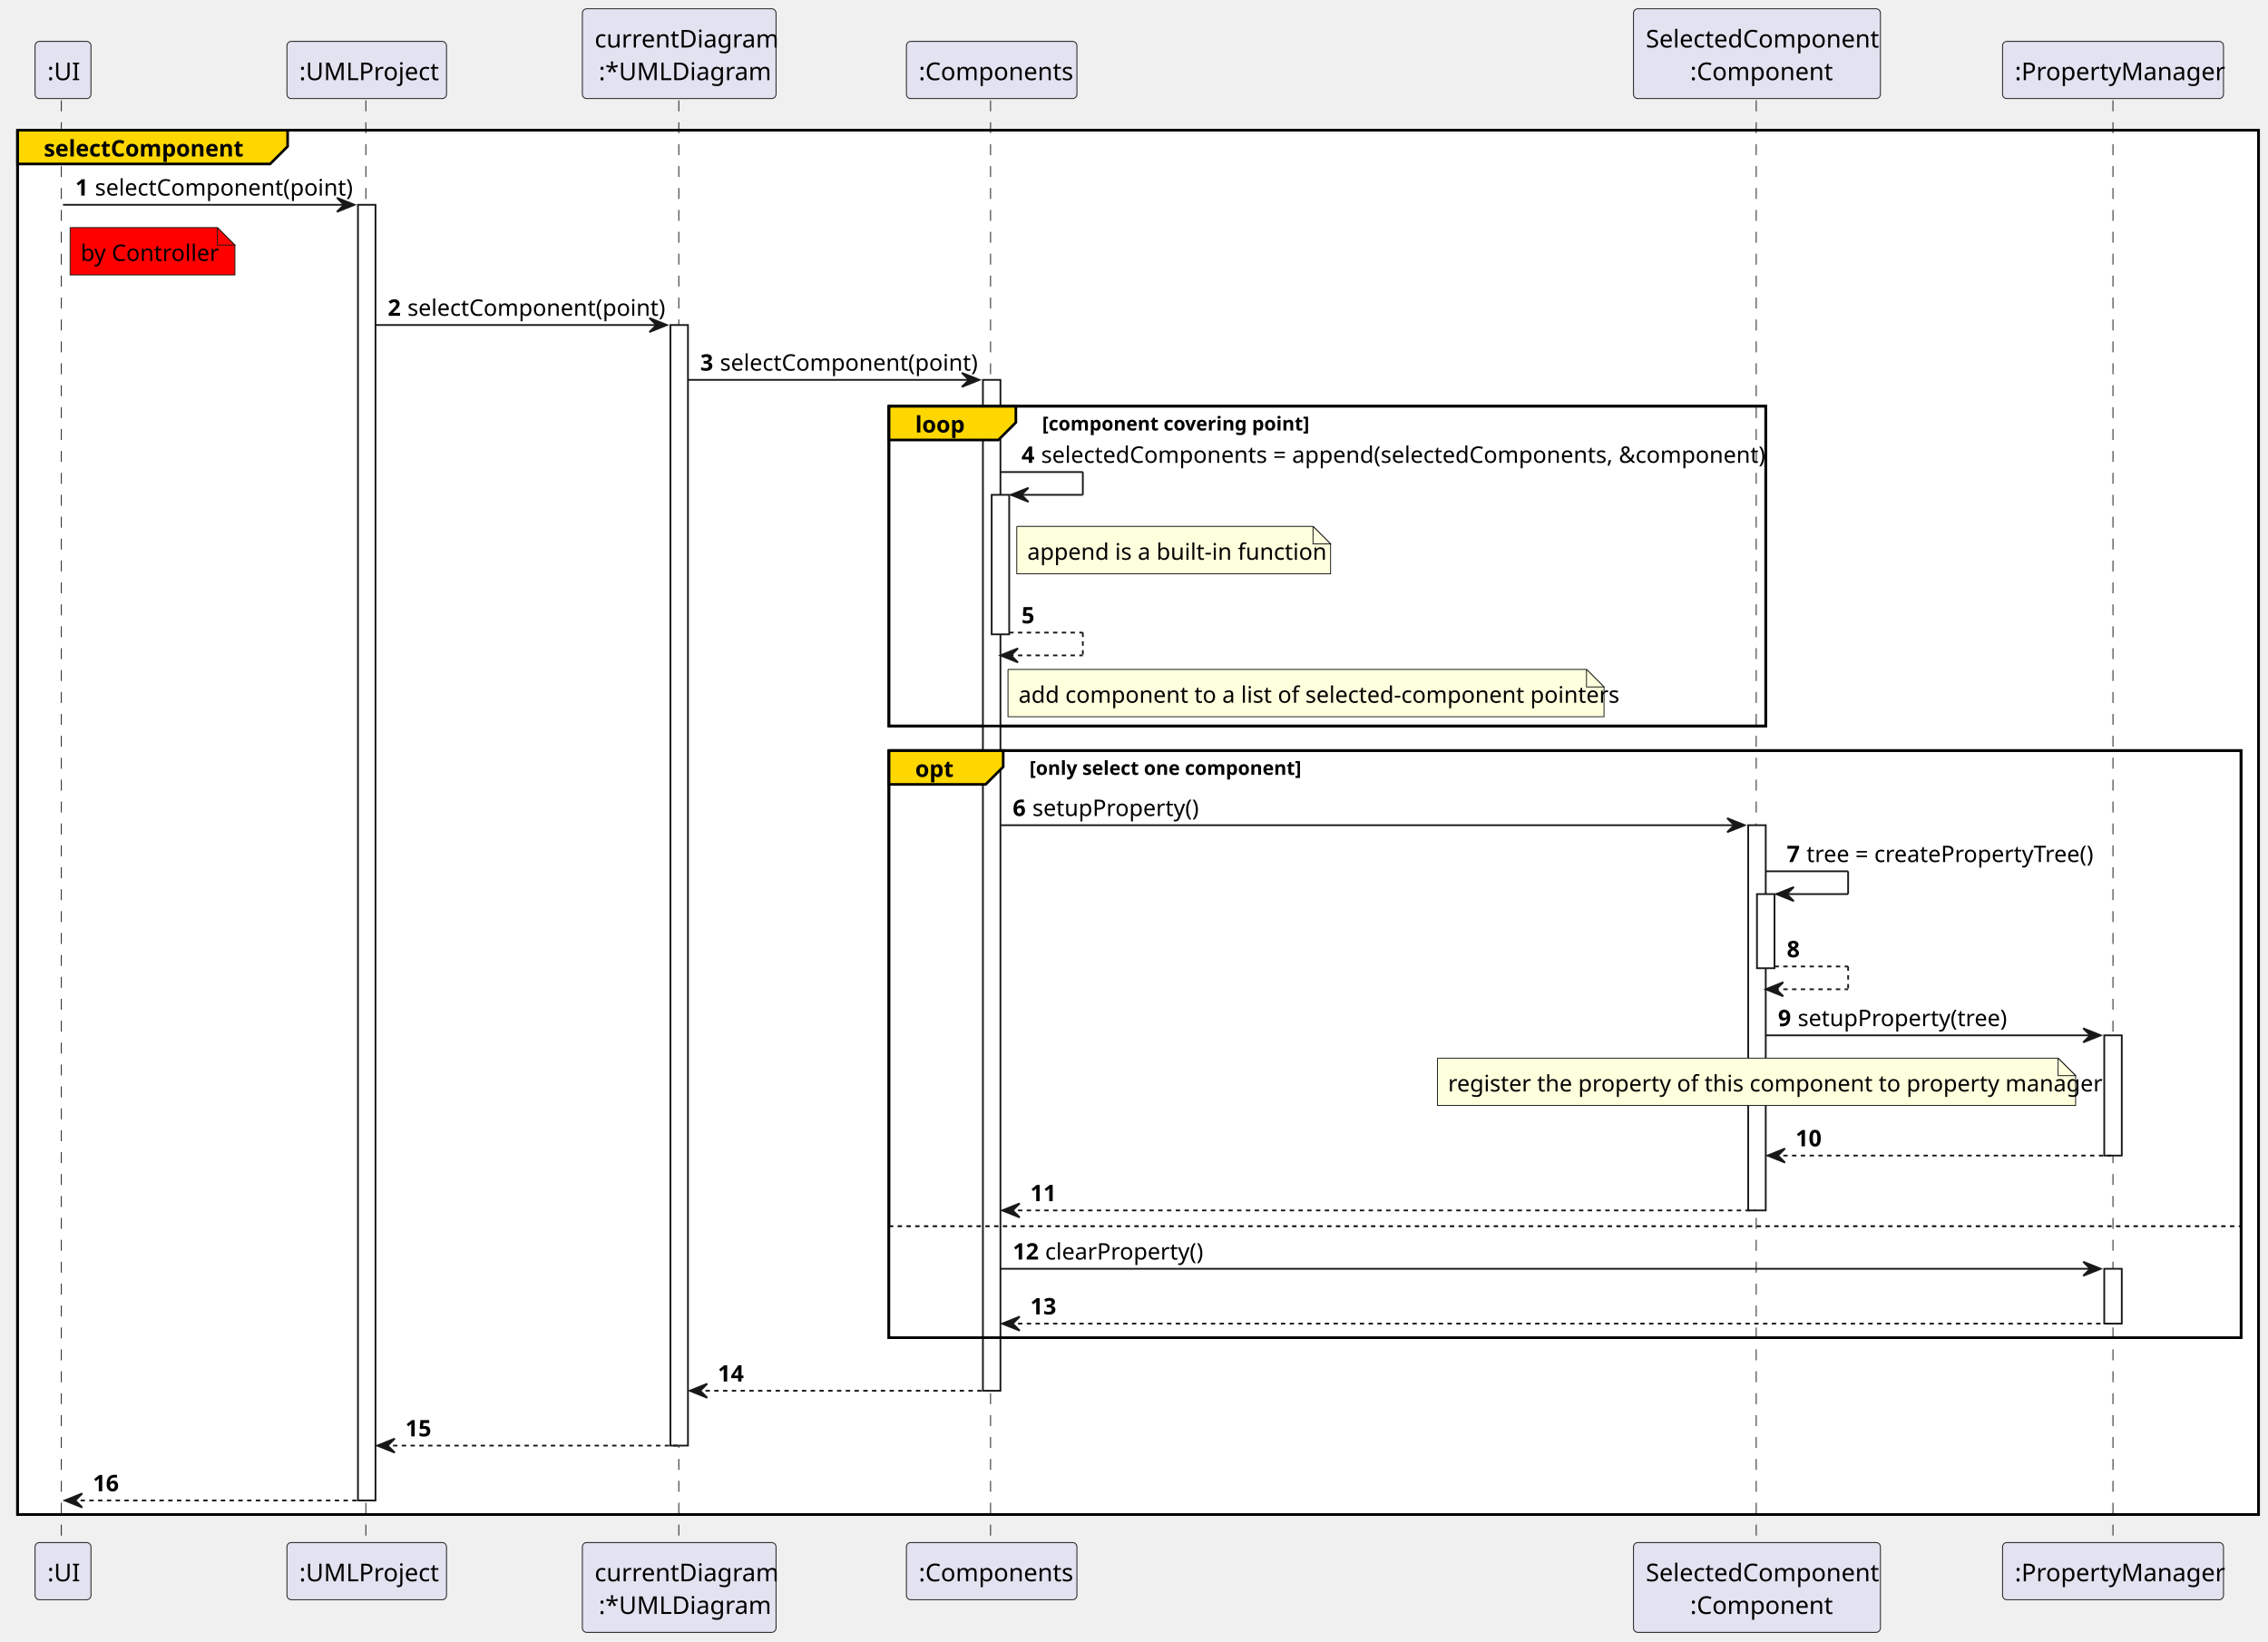
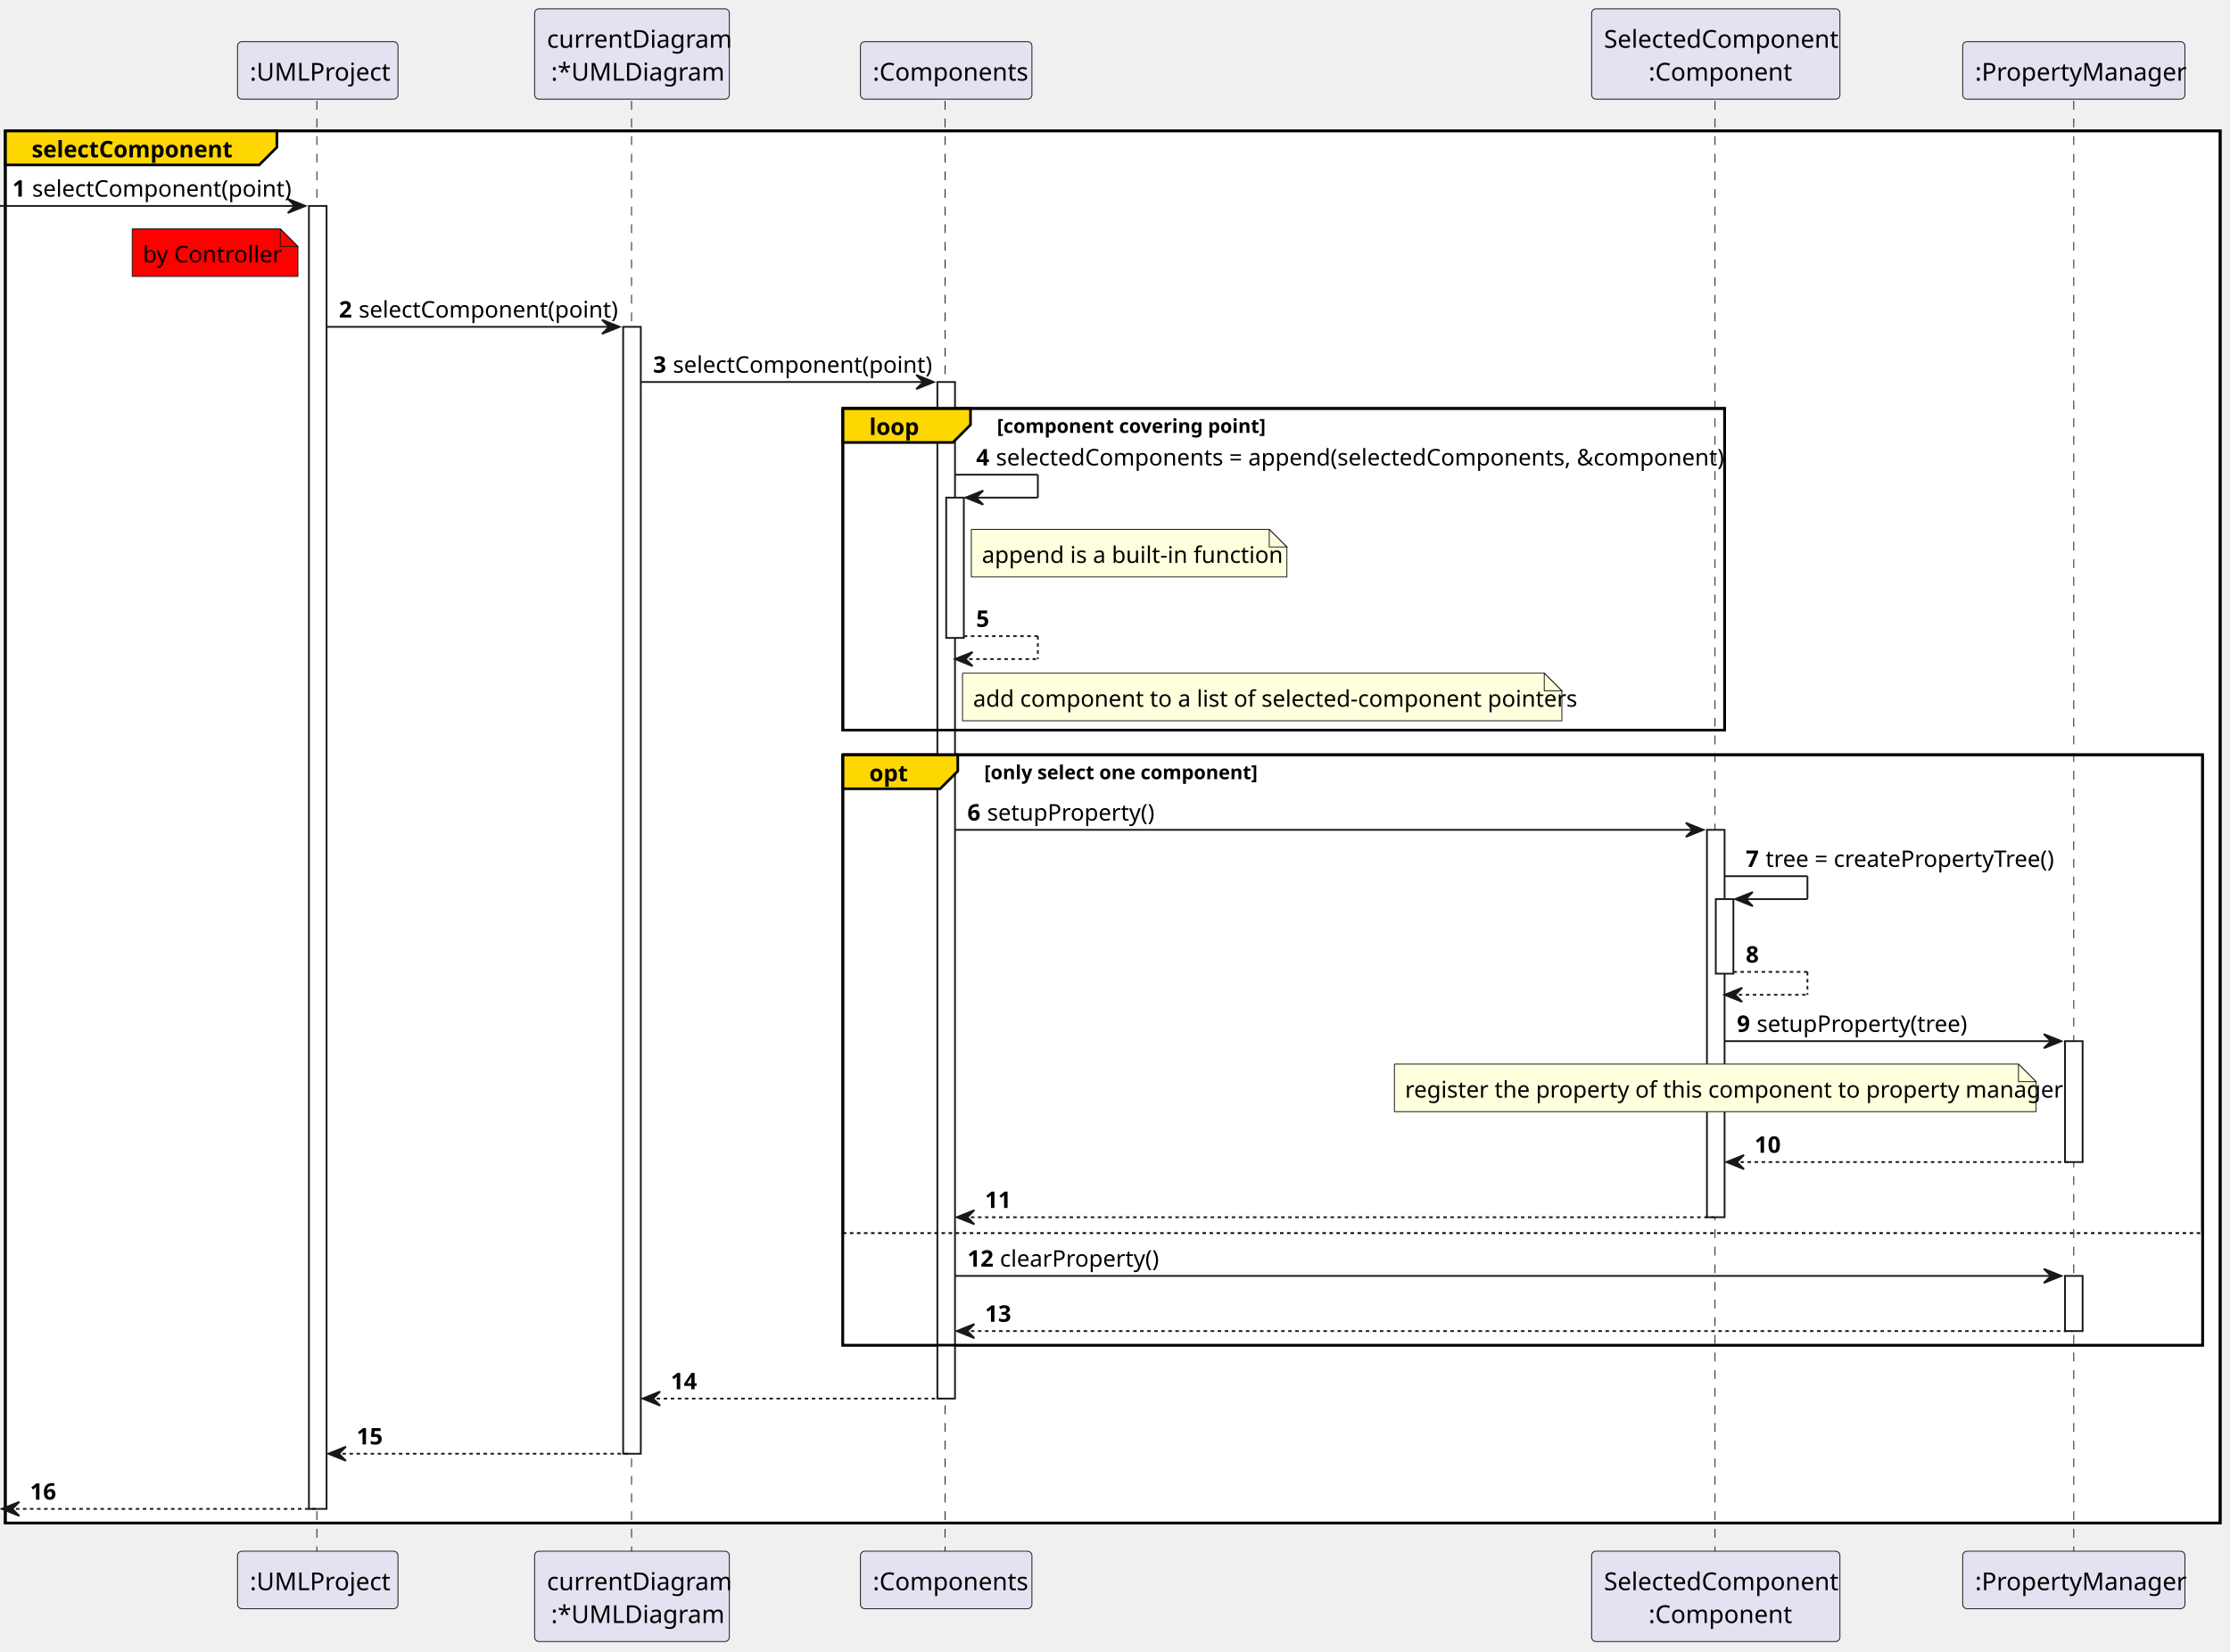
- <svg xmlns="http://www.w3.org/2000/svg" contentStyleType="text/css" height="749.6px" preserveAspectRatio="none" style="width:1035px;height:749px;background:#FFFFFF;" version="1.1" viewBox="0 0 1035 749" width="1035.2px" zoomAndPan="magnify">
+ <svg xmlns="http://www.w3.org/2000/svg" contentStyleType="text/css" height="937px" preserveAspectRatio="none" style="width:1265px;height:937px;background:#FFFFFF;" version="1.1" viewBox="0 0 1265 937" width="1265px" zoomAndPan="magnify">
  <defs />
  <g>
-     <rect fill="#FFFFFF" height="591.289" style="stroke:#181818;stroke-width:0.8;" width="8" x="163.353" y="93.459" />
-     <rect fill="#FFFFFF" height="511.391" style="stroke:#181818;stroke-width:0.8;" width="8" x="305.951" y="148.325" />
-     <rect fill="#FFFFFF" height="461.325" style="stroke:#181818;stroke-width:0.8;" width="8" x="448.549" y="173.358" />
-     <rect fill="#FFFFFF" height="63.666" style="stroke:#181818;stroke-width:0.8;" width="8" x="452.549" y="225.823" />
-     <rect fill="#FFFFFF" height="175.797" style="stroke:#181818;stroke-width:0.8;" width="8" x="797.794" y="376.587" />
-     <rect fill="#FFFFFF" height="33.833" style="stroke:#181818;stroke-width:0.8;" width="8" x="801.794" y="408.02" />
-     <rect fill="#FFFFFF" height="54.866" style="stroke:#181818;stroke-width:0.8;" width="8" x="960.271" y="472.486" />
-     <rect fill="#FFFFFF" height="25.033" style="stroke:#181818;stroke-width:0.8;" width="8" x="960.271" y="579.017" />
-     <rect fill="#FFFFFF" height="631.755" style="stroke:#000000;stroke-width:1.2;" width="1022.693" x="8" y="59.394" />
-     <rect fill="#FFFFFF" height="145.964" style="stroke:#000000;stroke-width:1.2;" width="400.153" x="405.641" y="185.358" />
-     <rect fill="#FFFFFF" height="267.928" style="stroke:#000000;stroke-width:1.2;" width="617.052" x="405.641" y="342.522" />
-     <rect fill="#FFFFFF" height="51.666" style="stroke:none;stroke-width:0.8;" width="617.052" x="405.641" y="558.784" />
-     <line style="stroke:#181818;stroke-width:0.4;stroke-dasharray:5.0,5.0;" x1="28" x2="28" y1="45.794" y2="704.748" />
-     <line style="stroke:#181818;stroke-width:0.4;stroke-dasharray:5.0,5.0;" x1="166.945" x2="166.945" y1="45.794" y2="704.748" />
-     <line style="stroke:#181818;stroke-width:0.4;stroke-dasharray:5.0,5.0;" x1="309.761" x2="309.761" y1="45.794" y2="704.748" />
-     <line style="stroke:#181818;stroke-width:0.4;stroke-dasharray:5.0,5.0;" x1="452.041" x2="452.041" y1="45.794" y2="704.748" />
-     <line style="stroke:#181818;stroke-width:0.4;stroke-dasharray:5.0,5.0;" x1="801.45" x2="801.45" y1="45.794" y2="704.748" />
-     <line style="stroke:#181818;stroke-width:0.4;stroke-dasharray:5.0,5.0;" x1="964.249" x2="964.249" y1="45.794" y2="704.748" />
-     <rect fill="#E2E2F0" height="26.097" rx="2" ry="2" style="stroke:#181818;stroke-width:0.4;" width="25.512" x="16" y="18.897" />
-     <text fill="#000000" font-family="sans-serif" font-size="11.2" lengthAdjust="spacing" textLength="14.312" x="21.6" y="36.583">:UI</text>
-     <rect fill="#E2E2F0" height="26.097" rx="2" ry="2" style="stroke:#181818;stroke-width:0.4;" width="25.512" x="16" y="703.948" />
-     <text fill="#000000" font-family="sans-serif" font-size="11.2" lengthAdjust="spacing" textLength="14.312" x="21.6" y="721.634">:UI</text>
-     <rect fill="#E2E2F0" height="26.097" rx="2" ry="2" style="stroke:#181818;stroke-width:0.4;" width="72.816" x="130.945" y="18.897" />
-     <text fill="#000000" font-family="sans-serif" font-size="11.2" lengthAdjust="spacing" textLength="61.616" x="136.545" y="36.583">:UMLProject</text>
-     <rect fill="#E2E2F0" height="26.097" rx="2" ry="2" style="stroke:#181818;stroke-width:0.4;" width="72.816" x="130.945" y="703.948" />
-     <text fill="#000000" font-family="sans-serif" font-size="11.2" lengthAdjust="spacing" textLength="61.616" x="136.545" y="721.634">:UMLProject</text>
-     <rect fill="#E2E2F0" height="40.994" rx="2" ry="2" style="stroke:#181818;stroke-width:0.4;" width="88.38" x="265.761" y="4" />
-     <text fill="#000000" font-family="sans-serif" font-size="11.2" lengthAdjust="spacing" textLength="77.18" x="271.361" y="21.686">currentDiagram</text>
-     <text fill="#000000" font-family="sans-serif" font-size="11.2" lengthAdjust="spacing" textLength="73.44" x="273.231" y="36.583">:*UMLDiagram</text>
-     <rect fill="#E2E2F0" height="40.994" rx="2" ry="2" style="stroke:#181818;stroke-width:0.4;" width="88.38" x="265.761" y="703.948" />
-     <text fill="#000000" font-family="sans-serif" font-size="11.2" lengthAdjust="spacing" textLength="77.18" x="271.361" y="721.634">currentDiagram</text>
-     <text fill="#000000" font-family="sans-serif" font-size="11.2" lengthAdjust="spacing" textLength="73.44" x="273.231" y="736.531">:*UMLDiagram</text>
-     <rect fill="#E2E2F0" height="26.097" rx="2" ry="2" style="stroke:#181818;stroke-width:0.4;" width="77.815" x="413.641" y="18.897" />
-     <text fill="#000000" font-family="sans-serif" font-size="11.2" lengthAdjust="spacing" textLength="66.615" x="419.241" y="36.583">:Components</text>
-     <rect fill="#E2E2F0" height="26.097" rx="2" ry="2" style="stroke:#181818;stroke-width:0.4;" width="77.815" x="413.641" y="703.948" />
-     <text fill="#000000" font-family="sans-serif" font-size="11.2" lengthAdjust="spacing" textLength="66.615" x="419.241" y="721.634">:Components</text>
-     <rect fill="#E2E2F0" height="40.994" rx="2" ry="2" style="stroke:#181818;stroke-width:0.4;" width="112.689" x="745.45" y="4" />
-     <text fill="#000000" font-family="sans-serif" font-size="11.2" lengthAdjust="spacing" textLength="101.489" x="751.05" y="21.686">SelectedComponent</text>
-     <text fill="#000000" font-family="sans-serif" font-size="11.2" lengthAdjust="spacing" textLength="61.015" x="771.287" y="36.583">:Component</text>
-     <rect fill="#E2E2F0" height="40.994" rx="2" ry="2" style="stroke:#181818;stroke-width:0.4;" width="112.689" x="745.45" y="703.948" />
-     <text fill="#000000" font-family="sans-serif" font-size="11.2" lengthAdjust="spacing" textLength="101.489" x="751.05" y="721.634">SelectedComponent</text>
-     <text fill="#000000" font-family="sans-serif" font-size="11.2" lengthAdjust="spacing" textLength="61.015" x="771.287" y="736.531">:Component</text>
-     <rect fill="#E2E2F0" height="26.097" rx="2" ry="2" style="stroke:#181818;stroke-width:0.4;" width="100.844" x="913.849" y="18.897" />
-     <text fill="#000000" font-family="sans-serif" font-size="11.2" lengthAdjust="spacing" textLength="89.644" x="919.449" y="36.583">:PropertyManager</text>
-     <rect fill="#E2E2F0" height="26.097" rx="2" ry="2" style="stroke:#181818;stroke-width:0.4;" width="100.844" x="913.849" y="703.948" />
-     <text fill="#000000" font-family="sans-serif" font-size="11.2" lengthAdjust="spacing" textLength="89.644" x="919.449" y="721.634">:PropertyManager</text>
-     <rect fill="#FFFFFF" height="591.289" style="stroke:#181818;stroke-width:0.8;" width="8" x="163.353" y="93.459" />
-     <rect fill="#FFFFFF" height="511.391" style="stroke:#181818;stroke-width:0.8;" width="8" x="305.951" y="148.325" />
-     <rect fill="#FFFFFF" height="461.325" style="stroke:#181818;stroke-width:0.8;" width="8" x="448.549" y="173.358" />
-     <rect fill="#FFFFFF" height="63.666" style="stroke:#181818;stroke-width:0.8;" width="8" x="452.549" y="225.823" />
-     <rect fill="#FFFFFF" height="175.797" style="stroke:#181818;stroke-width:0.8;" width="8" x="797.794" y="376.587" />
-     <rect fill="#FFFFFF" height="33.833" style="stroke:#181818;stroke-width:0.8;" width="8" x="801.794" y="408.02" />
-     <rect fill="#FFFFFF" height="54.866" style="stroke:#181818;stroke-width:0.8;" width="8" x="960.271" y="472.486" />
-     <rect fill="#FFFFFF" height="25.033" style="stroke:#181818;stroke-width:0.8;" width="8" x="960.271" y="579.017" />
-     <path d="M8,59.394 L131.257,59.394 L131.257,66.827 L123.257,74.827 L8,74.827 L8,59.394 " fill="#FFD700" style="stroke:#000000;stroke-width:1.2;" />
-     <rect fill="none" height="631.755" style="stroke:#000000;stroke-width:1.2;" width="1022.693" x="8" y="59.394" />
-     <text fill="#000000" font-family="sans-serif" font-size="10.4" font-weight="bold" lengthAdjust="spacing" textLength="87.257" x="20" y="71.416">selectComponent</text>
-     <polygon fill="#181818" points="153.754,90.259,161.754,93.459,153.754,96.659,156.953,93.459" style="stroke:#181818;stroke-width:0.8;" />
-     <line style="stroke:#181818;stroke-width:0.8;" x1="28.756" x2="158.554" y1="93.459" y2="93.459" />
-     <text fill="#000000" font-family="sans-serif" font-size="10.4" font-weight="bold" lengthAdjust="spacing" textLength="5.784" x="34.356" y="89.249">1</text>
-     <text fill="#000000" font-family="sans-serif" font-size="10.4" lengthAdjust="spacing" textLength="110.414" x="43.34" y="89.249">selectComponent(point)</text>
-     <path d="M32,103.859 L32,125.459 L107.2,125.459 L107.2,111.859 L99.2,103.859 L32,103.859 " fill="#FF0000" style="stroke:#181818;stroke-width:0.4;" />
-     <path d="M99.2,103.859 L99.2,111.859 L107.2,111.859 L99.2,103.859 " fill="#FF0000" style="stroke:#181818;stroke-width:0.4;" />
-     <text fill="#000000" font-family="sans-serif" font-size="10.4" lengthAdjust="spacing" textLength="58.957" x="36.8" y="119.082">by Controller</text>
-     <polygon fill="#181818" points="296.351,145.125,304.351,148.325,296.351,151.525,299.551,148.325" style="stroke:#181818;stroke-width:0.8;" />
-     <line style="stroke:#181818;stroke-width:0.8;" x1="171.353" x2="301.151" y1="148.325" y2="148.325" />
-     <text fill="#000000" font-family="sans-serif" font-size="10.4" font-weight="bold" lengthAdjust="spacing" textLength="5.784" x="176.953" y="144.115">2</text>
-     <text fill="#000000" font-family="sans-serif" font-size="10.4" lengthAdjust="spacing" textLength="110.414" x="185.938" y="144.115">selectComponent(point)</text>
-     <polygon fill="#181818" points="438.949,170.158,446.949,173.358,438.949,176.558,442.149,173.358" style="stroke:#181818;stroke-width:0.8;" />
-     <line style="stroke:#181818;stroke-width:0.8;" x1="313.951" x2="443.749" y1="173.358" y2="173.358" />
-     <text fill="#000000" font-family="sans-serif" font-size="10.4" font-weight="bold" lengthAdjust="spacing" textLength="5.784" x="319.551" y="169.148">3</text>
-     <text fill="#000000" font-family="sans-serif" font-size="10.4" lengthAdjust="spacing" textLength="110.414" x="328.535" y="169.148">selectComponent(point)</text>
-     <path d="M405.641,185.358 L463.589,185.358 L463.589,192.791 L455.589,200.791 L405.641,200.791 L405.641,185.358 " fill="#FFD700" style="stroke:#000000;stroke-width:1.2;" />
-     <rect fill="none" height="145.964" style="stroke:#000000;stroke-width:1.2;" width="400.153" x="405.641" y="185.358" />
-     <text fill="#000000" font-family="sans-serif" font-size="10.4" font-weight="bold" lengthAdjust="spacing" textLength="21.948" x="417.641" y="197.381">loop</text>
-     <text fill="#000000" font-family="sans-serif" font-size="8.8" font-weight="bold" lengthAdjust="spacing" textLength="116.351" x="475.589" y="196.454">[component covering point]</text>
-     <line style="stroke:#181818;stroke-width:0.8;" x1="456.549" x2="494.149" y1="215.423" y2="215.423" />
-     <line style="stroke:#181818;stroke-width:0.8;" x1="494.149" x2="494.149" y1="215.423" y2="225.823" />
-     <line style="stroke:#181818;stroke-width:0.8;" x1="461.349" x2="494.149" y1="225.823" y2="225.823" />
-     <polygon fill="#181818" points="469.349,222.623,461.349,225.823,469.349,229.023,466.149,225.823" style="stroke:#181818;stroke-width:0.8;" />
-     <text fill="#000000" font-family="sans-serif" font-size="10.4" font-weight="bold" lengthAdjust="spacing" textLength="5.784" x="466.149" y="211.213">4</text>
-     <text fill="#000000" font-family="sans-serif" font-size="10.4" lengthAdjust="spacing" textLength="313.061" x="475.133" y="211.213">selectedComponents = append(selectedComponents, &amp;component)</text>
-     <path d="M464,240.223 L464,261.823 L607.2,261.823 L607.2,248.223 L599.2,240.223 L464,240.223 " fill="#FEFFDD" style="stroke:#181818;stroke-width:0.4;" />
-     <path d="M599.2,240.223 L599.2,248.223 L607.2,248.223 L599.2,240.223 " fill="#FEFFDD" style="stroke:#181818;stroke-width:0.4;" />
-     <text fill="#000000" font-family="sans-serif" font-size="10.4" lengthAdjust="spacing" textLength="126.618" x="468.8" y="255.446">append is a built-in function</text>
-     <line style="stroke:#181818;stroke-width:0.8;stroke-dasharray:2.0,2.0;" x1="460.549" x2="494.149" y1="288.689" y2="288.689" />
-     <line style="stroke:#181818;stroke-width:0.8;stroke-dasharray:2.0,2.0;" x1="494.149" x2="494.149" y1="288.689" y2="299.089" />
-     <line style="stroke:#181818;stroke-width:0.8;stroke-dasharray:2.0,2.0;" x1="456.549" x2="494.149" y1="299.089" y2="299.089" />
-     <polygon fill="#181818" points="464.549,295.889,456.549,299.089,464.549,302.289,461.349,299.089" style="stroke:#181818;stroke-width:0.8;" />
-     <text fill="#000000" font-family="sans-serif" font-size="10.4" font-weight="bold" lengthAdjust="spacing" textLength="5.784" x="466.149" y="284.479">5</text>
-     <text fill="#000000" font-family="sans-serif" font-size="10.4" lengthAdjust="spacing" textLength="2.889" x="475.133" y="284.479"> </text>
-     <path d="M460,305.489 L460,327.089 L732,327.089 L732,313.489 L724,305.489 L460,305.489 " fill="#FEFFDD" style="stroke:#181818;stroke-width:0.4;" />
-     <path d="M724,305.489 L724,313.489 L732,313.489 L724,305.489 " fill="#FEFFDD" style="stroke:#181818;stroke-width:0.4;" />
-     <text fill="#000000" font-family="sans-serif" font-size="10.4" lengthAdjust="spacing" textLength="255.531" x="464.8" y="320.712">add component to a list of selected-component pointers</text>
-     <path d="M405.641,342.522 L457.81,342.522 L457.81,349.955 L449.81,357.955 L405.641,357.955 L405.641,342.522 " fill="#FFD700" style="stroke:#000000;stroke-width:1.2;" />
-     <rect fill="none" height="267.928" style="stroke:#000000;stroke-width:1.2;" width="617.052" x="405.641" y="342.522" />
-     <text fill="#000000" font-family="sans-serif" font-size="10.4" font-weight="bold" lengthAdjust="spacing" textLength="16.169" x="417.641" y="354.545">opt</text>
-     <text fill="#000000" font-family="sans-serif" font-size="8.8" font-weight="bold" lengthAdjust="spacing" textLength="119.303" x="469.81" y="353.618">[only select one component]</text>
-     <polygon fill="#181818" points="788.194,373.387,796.194,376.587,788.194,379.788,791.394,376.587" style="stroke:#181818;stroke-width:0.8;" />
-     <line style="stroke:#181818;stroke-width:0.8;" x1="456.549" x2="792.994" y1="376.587" y2="376.587" />
-     <text fill="#000000" font-family="sans-serif" font-size="10.4" font-weight="bold" lengthAdjust="spacing" textLength="5.784" x="462.149" y="372.377">6</text>
-     <text fill="#000000" font-family="sans-serif" font-size="10.4" lengthAdjust="spacing" textLength="71.673" x="471.133" y="372.377">setupProperty()</text>
-     <line style="stroke:#181818;stroke-width:0.8;" x1="805.794" x2="843.394" y1="397.62" y2="397.62" />
-     <line style="stroke:#181818;stroke-width:0.8;" x1="843.394" x2="843.394" y1="397.62" y2="408.02" />
-     <line style="stroke:#181818;stroke-width:0.8;" x1="810.594" x2="843.394" y1="408.02" y2="408.02" />
-     <polygon fill="#181818" points="818.594,404.82,810.594,408.02,818.594,411.22,815.394,408.02" style="stroke:#181818;stroke-width:0.8;" />
-     <text fill="#000000" font-family="sans-serif" font-size="10.4" font-weight="bold" lengthAdjust="spacing" textLength="5.784" x="815.394" y="393.41">7</text>
-     <text fill="#000000" font-family="sans-serif" font-size="10.4" lengthAdjust="spacing" textLength="126.293" x="824.378" y="393.41">tree = createPropertyTree()</text>
-     <line style="stroke:#181818;stroke-width:0.8;stroke-dasharray:2.0,2.0;" x1="809.794" x2="843.394" y1="441.053" y2="441.053" />
-     <line style="stroke:#181818;stroke-width:0.8;stroke-dasharray:2.0,2.0;" x1="843.394" x2="843.394" y1="441.053" y2="451.453" />
-     <line style="stroke:#181818;stroke-width:0.8;stroke-dasharray:2.0,2.0;" x1="805.794" x2="843.394" y1="451.453" y2="451.453" />
-     <polygon fill="#181818" points="813.794,448.253,805.794,451.453,813.794,454.653,810.594,451.453" style="stroke:#181818;stroke-width:0.8;" />
-     <text fill="#000000" font-family="sans-serif" font-size="10.4" font-weight="bold" lengthAdjust="spacing" textLength="5.784" x="815.394" y="436.843">8</text>
-     <text fill="#000000" font-family="sans-serif" font-size="10.4" lengthAdjust="spacing" textLength="2.889" x="824.378" y="436.843"> </text>
-     <polygon fill="#181818" points="950.671,469.286,958.671,472.486,950.671,475.686,953.871,472.486" style="stroke:#181818;stroke-width:0.8;" />
-     <line style="stroke:#181818;stroke-width:0.8;" x1="805.794" x2="955.471" y1="472.486" y2="472.486" />
-     <text fill="#000000" font-family="sans-serif" font-size="10.4" font-weight="bold" lengthAdjust="spacing" textLength="5.784" x="811.394" y="468.276">9</text>
-     <text fill="#000000" font-family="sans-serif" font-size="10.4" lengthAdjust="spacing" textLength="89.593" x="820.378" y="468.276">setupProperty(tree)</text>
-     <path d="M656,482.886 L656,504.486 L947.2,504.486 L947.2,490.886 L939.2,482.886 L656,482.886 " fill="#FEFFDD" style="stroke:#181818;stroke-width:0.4;" />
-     <path d="M939.2,482.886 L939.2,490.886 L947.2,490.886 L939.2,482.886 " fill="#FEFFDD" style="stroke:#181818;stroke-width:0.4;" />
-     <text fill="#000000" font-family="sans-serif" font-size="10.4" lengthAdjust="spacing" textLength="274.589" x="660.8" y="498.109">register the property of this component to property manager</text>
-     <polygon fill="#181818" points="814.594,524.152,806.594,527.352,814.594,530.552,811.394,527.352" style="stroke:#181818;stroke-width:0.8;" />
-     <line style="stroke:#181818;stroke-width:0.8;stroke-dasharray:2.0,2.0;" x1="809.794" x2="963.471" y1="527.352" y2="527.352" />
-     <text fill="#000000" font-family="sans-serif" font-size="10.4" font-weight="bold" lengthAdjust="spacing" textLength="11.568" x="819.394" y="523.141">10</text>
-     <text fill="#000000" font-family="sans-serif" font-size="10.4" lengthAdjust="spacing" textLength="2.889" x="834.162" y="523.141"> </text>
-     <polygon fill="#181818" points="465.349,549.184,457.349,552.384,465.349,555.584,462.149,552.384" style="stroke:#181818;stroke-width:0.8;" />
-     <line style="stroke:#181818;stroke-width:0.8;stroke-dasharray:2.0,2.0;" x1="460.549" x2="800.994" y1="552.384" y2="552.384" />
-     <text fill="#000000" font-family="sans-serif" font-size="10.4" font-weight="bold" lengthAdjust="spacing" textLength="11.568" x="470.149" y="548.174">11</text>
-     <text fill="#000000" font-family="sans-serif" font-size="10.4" lengthAdjust="spacing" textLength="2.889" x="484.917" y="548.174"> </text>
-     <line style="stroke:#000000;stroke-width:0.8;stroke-dasharray:2.0,2.0;" x1="405.641" x2="1022.693" y1="559.584" y2="559.584" />
-     <polygon fill="#181818" points="950.671,575.817,958.671,579.017,950.671,582.217,953.871,579.017" style="stroke:#181818;stroke-width:0.8;" />
-     <line style="stroke:#181818;stroke-width:0.8;" x1="456.549" x2="955.471" y1="579.017" y2="579.017" />
-     <text fill="#000000" font-family="sans-serif" font-size="10.4" font-weight="bold" lengthAdjust="spacing" textLength="11.568" x="462.149" y="574.807">12</text>
-     <text fill="#000000" font-family="sans-serif" font-size="10.4" lengthAdjust="spacing" textLength="68.773" x="476.917" y="574.807">clearProperty()</text>
-     <polygon fill="#181818" points="465.349,600.85,457.349,604.05,465.349,607.25,462.149,604.05" style="stroke:#181818;stroke-width:0.8;" />
-     <line style="stroke:#181818;stroke-width:0.8;stroke-dasharray:2.0,2.0;" x1="460.549" x2="963.471" y1="604.05" y2="604.05" />
-     <text fill="#000000" font-family="sans-serif" font-size="10.4" font-weight="bold" lengthAdjust="spacing" textLength="11.568" x="470.149" y="599.84">13</text>
-     <text fill="#000000" font-family="sans-serif" font-size="10.4" lengthAdjust="spacing" textLength="2.889" x="484.917" y="599.84"> </text>
-     <polygon fill="#181818" points="322.751,631.483,314.751,634.683,322.751,637.883,319.551,634.683" style="stroke:#181818;stroke-width:0.8;" />
-     <line style="stroke:#181818;stroke-width:0.8;stroke-dasharray:2.0,2.0;" x1="317.951" x2="451.749" y1="634.683" y2="634.683" />
-     <text fill="#000000" font-family="sans-serif" font-size="10.4" font-weight="bold" lengthAdjust="spacing" textLength="11.568" x="327.551" y="630.473">14</text>
-     <text fill="#000000" font-family="sans-serif" font-size="10.4" lengthAdjust="spacing" textLength="2.889" x="342.319" y="630.473"> </text>
-     <polygon fill="#181818" points="180.154,656.516,172.154,659.716,180.154,662.916,176.953,659.716" style="stroke:#181818;stroke-width:0.8;" />
-     <line style="stroke:#181818;stroke-width:0.8;stroke-dasharray:2.0,2.0;" x1="175.353" x2="309.151" y1="659.716" y2="659.716" />
-     <text fill="#000000" font-family="sans-serif" font-size="10.4" font-weight="bold" lengthAdjust="spacing" textLength="11.568" x="184.953" y="655.505">15</text>
-     <text fill="#000000" font-family="sans-serif" font-size="10.4" lengthAdjust="spacing" textLength="2.889" x="199.721" y="655.505"> </text>
-     <polygon fill="#181818" points="37.556,681.548,29.556,684.748,37.556,687.948,34.356,684.748" style="stroke:#181818;stroke-width:0.8;" />
-     <line style="stroke:#181818;stroke-width:0.8;stroke-dasharray:2.0,2.0;" x1="32.756" x2="166.554" y1="684.748" y2="684.748" />
-     <text fill="#000000" font-family="sans-serif" font-size="10.4" font-weight="bold" lengthAdjust="spacing" textLength="11.568" x="42.356" y="680.538">16</text>
-     <text fill="#000000" font-family="sans-serif" font-size="10.4" lengthAdjust="spacing" textLength="2.889" x="57.124" y="680.538"> </text>
+     <rect fill="#FFFFFF" height="739.111" style="stroke:#181818;stroke-width:1.0;" width="10" x="175.247" y="116.824" />
+     <rect fill="#FFFFFF" height="639.238" style="stroke:#181818;stroke-width:1.0;" width="10" x="353.494" y="185.406" />
+     <rect fill="#FFFFFF" height="576.656" style="stroke:#181818;stroke-width:1.0;" width="10" x="531.741" y="216.697" />
+     <rect fill="#FFFFFF" height="79.582" style="stroke:#181818;stroke-width:1.0;" width="10" x="536.741" y="282.279" />
+     <rect fill="#FFFFFF" height="219.746" style="stroke:#181818;stroke-width:1.0;" width="10" x="968.298" y="470.734" />
+     <rect fill="#FFFFFF" height="42.291" style="stroke:#181818;stroke-width:1.0;" width="10" x="973.298" y="510.025" />
+     <rect fill="#FFFFFF" height="68.582" style="stroke:#181818;stroke-width:1.0;" width="10" x="1171.394" y="590.607" />
+     <rect fill="#FFFFFF" height="31.291" style="stroke:#181818;stroke-width:1.0;" width="10" x="1171.394" y="723.771" />
+     <rect fill="#FFFFFF" height="789.693" style="stroke:#000000;stroke-width:1.5;" width="1256.421" x="3" y="74.242" />
+     <rect fill="#FFFFFF" height="182.455" style="stroke:#000000;stroke-width:1.5;" width="500.191" x="478.107" y="231.697" />
+     <rect fill="#FFFFFF" height="334.91" style="stroke:#000000;stroke-width:1.5;" width="771.314" x="478.107" y="428.152" />
+     <rect fill="#FFFFFF" height="64.582" style="stroke:none;stroke-width:1.0;" width="771.314" x="478.107" y="698.481" />
+     <line style="stroke:#181818;stroke-width:0.5;stroke-dasharray:5.0,5.0;" x1="179.737" x2="179.737" y1="57.242" y2="880.936" />
+     <line style="stroke:#181818;stroke-width:0.5;stroke-dasharray:5.0,5.0;" x1="358.256" x2="358.256" y1="57.242" y2="880.936" />
+     <line style="stroke:#181818;stroke-width:0.5;stroke-dasharray:5.0,5.0;" x1="536.107" x2="536.107" y1="57.242" y2="880.936" />
+     <line style="stroke:#181818;stroke-width:0.5;stroke-dasharray:5.0,5.0;" x1="972.867" x2="972.867" y1="57.242" y2="880.936" />
+     <line style="stroke:#181818;stroke-width:0.5;stroke-dasharray:5.0,5.0;" x1="1176.367" x2="1176.367" y1="57.242" y2="880.936" />
+     <rect fill="#E2E2F0" height="32.621" rx="2.5" ry="2.5" style="stroke:#181818;stroke-width:0.5;" width="91.02" x="134.737" y="23.621" />
+     <text fill="#000000" font-family="sans-serif" font-size="14" lengthAdjust="spacing" textLength="77.02" x="141.737" y="45.728">:UMLProject</text>
+     <rect fill="#E2E2F0" height="32.621" rx="2.5" ry="2.5" style="stroke:#181818;stroke-width:0.5;" width="91.02" x="134.737" y="879.936" />
+     <text fill="#000000" font-family="sans-serif" font-size="14" lengthAdjust="spacing" textLength="77.02" x="141.737" y="902.043">:UMLProject</text>
+     <rect fill="#E2E2F0" height="51.242" rx="2.5" ry="2.5" style="stroke:#181818;stroke-width:0.5;" width="110.476" x="303.256" y="5" />
+     <text fill="#000000" font-family="sans-serif" font-size="14" lengthAdjust="spacing" textLength="96.476" x="310.256" y="27.107">currentDiagram</text>
+     <text fill="#000000" font-family="sans-serif" font-size="14" lengthAdjust="spacing" textLength="91.8" x="312.594" y="45.728">:*UMLDiagram</text>
+     <rect fill="#E2E2F0" height="51.242" rx="2.5" ry="2.5" style="stroke:#181818;stroke-width:0.5;" width="110.476" x="303.256" y="879.936" />
+     <text fill="#000000" font-family="sans-serif" font-size="14" lengthAdjust="spacing" textLength="96.476" x="310.256" y="902.043">currentDiagram</text>
+     <text fill="#000000" font-family="sans-serif" font-size="14" lengthAdjust="spacing" textLength="91.8" x="312.594" y="920.664">:*UMLDiagram</text>
+     <rect fill="#E2E2F0" height="32.621" rx="2.5" ry="2.5" style="stroke:#181818;stroke-width:0.5;" width="97.269" x="488.107" y="23.621" />
+     <text fill="#000000" font-family="sans-serif" font-size="14" lengthAdjust="spacing" textLength="83.269" x="495.107" y="45.728">:Components</text>
+     <rect fill="#E2E2F0" height="32.621" rx="2.5" ry="2.5" style="stroke:#181818;stroke-width:0.5;" width="97.269" x="488.107" y="879.936" />
+     <text fill="#000000" font-family="sans-serif" font-size="14" lengthAdjust="spacing" textLength="83.269" x="495.107" y="902.043">:Components</text>
+     <rect fill="#E2E2F0" height="51.242" rx="2.5" ry="2.5" style="stroke:#181818;stroke-width:0.5;" width="140.861" x="902.867" y="5" />
+     <text fill="#000000" font-family="sans-serif" font-size="14" lengthAdjust="spacing" textLength="126.861" x="909.867" y="27.107">SelectedComponent</text>
+     <text fill="#000000" font-family="sans-serif" font-size="14" lengthAdjust="spacing" textLength="76.269" x="935.164" y="45.728">:Component</text>
+     <rect fill="#E2E2F0" height="51.242" rx="2.5" ry="2.5" style="stroke:#181818;stroke-width:0.5;" width="140.861" x="902.867" y="879.936" />
+     <text fill="#000000" font-family="sans-serif" font-size="14" lengthAdjust="spacing" textLength="126.861" x="909.867" y="902.043">SelectedComponent</text>
+     <text fill="#000000" font-family="sans-serif" font-size="14" lengthAdjust="spacing" textLength="76.269" x="935.164" y="920.664">:Component</text>
+     <rect fill="#E2E2F0" height="32.621" rx="2.5" ry="2.5" style="stroke:#181818;stroke-width:0.5;" width="126.055" x="1113.367" y="23.621" />
+     <text fill="#000000" font-family="sans-serif" font-size="14" lengthAdjust="spacing" textLength="112.055" x="1120.367" y="45.728">:PropertyManager</text>
+     <rect fill="#E2E2F0" height="32.621" rx="2.5" ry="2.5" style="stroke:#181818;stroke-width:0.5;" width="126.055" x="1113.367" y="879.936" />
+     <text fill="#000000" font-family="sans-serif" font-size="14" lengthAdjust="spacing" textLength="112.055" x="1120.367" y="902.043">:PropertyManager</text>
+     <rect fill="#FFFFFF" height="739.111" style="stroke:#181818;stroke-width:1.0;" width="10" x="175.247" y="116.824" />
+     <rect fill="#FFFFFF" height="639.238" style="stroke:#181818;stroke-width:1.0;" width="10" x="353.494" y="185.406" />
+     <rect fill="#FFFFFF" height="576.656" style="stroke:#181818;stroke-width:1.0;" width="10" x="531.741" y="216.697" />
+     <rect fill="#FFFFFF" height="79.582" style="stroke:#181818;stroke-width:1.0;" width="10" x="536.741" y="282.279" />
+     <rect fill="#FFFFFF" height="219.746" style="stroke:#181818;stroke-width:1.0;" width="10" x="968.298" y="470.734" />
+     <rect fill="#FFFFFF" height="42.291" style="stroke:#181818;stroke-width:1.0;" width="10" x="973.298" y="510.025" />
+     <rect fill="#FFFFFF" height="68.582" style="stroke:#181818;stroke-width:1.0;" width="10" x="1171.394" y="590.607" />
+     <rect fill="#FFFFFF" height="31.291" style="stroke:#181818;stroke-width:1.0;" width="10" x="1171.394" y="723.771" />
+     <path d="M3,74.242 L157.072,74.242 L157.072,83.533 L147.072,93.533 L3,93.533 L3,74.242 " fill="#FFD700" style="stroke:#000000;stroke-width:1.5;" />
+     <rect fill="none" height="789.693" style="stroke:#000000;stroke-width:1.5;" width="1256.421" x="3" y="74.242" />
+     <text fill="#000000" font-family="sans-serif" font-size="13" font-weight="bold" lengthAdjust="spacing" textLength="109.072" x="18" y="89.27">selectComponent</text>
+     <polygon fill="#181818" points="163.247,112.824,173.247,116.824,163.247,120.824,167.247,116.824" style="stroke:#181818;stroke-width:1.0;" />
+     <line style="stroke:#181818;stroke-width:1.0;" x1="0" x2="169.247" y1="116.824" y2="116.824" />
+     <text fill="#000000" font-family="sans-serif" font-size="13" font-weight="bold" lengthAdjust="spacing" textLength="7.23" x="7" y="111.561">1</text>
+     <text fill="#000000" font-family="sans-serif" font-size="13" lengthAdjust="spacing" textLength="138.017" x="18.23" y="111.561">selectComponent(point)</text>
+     <path d="M75,129.824 L75,156.824 L169,156.824 L169,139.824 L159,129.824 L75,129.824 " fill="#FF0000" style="stroke:#181818;stroke-width:0.5;" />
+     <path d="M159,129.824 L159,139.824 L169,139.824 L159,129.824 " fill="#FF0000" style="stroke:#181818;stroke-width:0.5;" />
+     <text fill="#000000" font-family="sans-serif" font-size="13" lengthAdjust="spacing" textLength="73.696" x="81" y="148.852">by Controller</text>
+     <polygon fill="#181818" points="341.494,181.406,351.494,185.406,341.494,189.406,345.494,185.406" style="stroke:#181818;stroke-width:1.0;" />
+     <line style="stroke:#181818;stroke-width:1.0;" x1="185.247" x2="347.494" y1="185.406" y2="185.406" />
+     <text fill="#000000" font-family="sans-serif" font-size="13" font-weight="bold" lengthAdjust="spacing" textLength="7.23" x="192.247" y="180.144">2</text>
+     <text fill="#000000" font-family="sans-serif" font-size="13" lengthAdjust="spacing" textLength="138.017" x="203.477" y="180.144">selectComponent(point)</text>
+     <polygon fill="#181818" points="519.741,212.697,529.741,216.697,519.741,220.697,523.741,216.697" style="stroke:#181818;stroke-width:1.0;" />
+     <line style="stroke:#181818;stroke-width:1.0;" x1="363.494" x2="525.741" y1="216.697" y2="216.697" />
+     <text fill="#000000" font-family="sans-serif" font-size="13" font-weight="bold" lengthAdjust="spacing" textLength="7.23" x="370.494" y="211.435">3</text>
+     <text fill="#000000" font-family="sans-serif" font-size="13" lengthAdjust="spacing" textLength="138.017" x="381.724" y="211.435">selectComponent(point)</text>
+     <path d="M478.107,231.697 L550.542,231.697 L550.542,240.988 L540.542,250.988 L478.107,250.988 L478.107,231.697 " fill="#FFD700" style="stroke:#000000;stroke-width:1.5;" />
+     <rect fill="none" height="182.455" style="stroke:#000000;stroke-width:1.5;" width="500.191" x="478.107" y="231.697" />
+     <text fill="#000000" font-family="sans-serif" font-size="13" font-weight="bold" lengthAdjust="spacing" textLength="27.435" x="493.107" y="246.726">loop</text>
+     <text fill="#000000" font-family="sans-serif" font-size="11" font-weight="bold" lengthAdjust="spacing" textLength="145.439" x="565.542" y="245.567">[component covering point]</text>
+     <line style="stroke:#181818;stroke-width:1.0;" x1="541.741" x2="588.741" y1="269.279" y2="269.279" />
+     <line style="stroke:#181818;stroke-width:1.0;" x1="588.741" x2="588.741" y1="269.279" y2="282.279" />
+     <line style="stroke:#181818;stroke-width:1.0;" x1="547.741" x2="588.741" y1="282.279" y2="282.279" />
+     <polygon fill="#181818" points="557.741,278.279,547.741,282.279,557.741,286.279,553.741,282.279" style="stroke:#181818;stroke-width:1.0;" />
+     <text fill="#000000" font-family="sans-serif" font-size="13" font-weight="bold" lengthAdjust="spacing" textLength="7.23" x="553.741" y="264.017">4</text>
+     <text fill="#000000" font-family="sans-serif" font-size="13" lengthAdjust="spacing" textLength="391.327" x="564.971" y="264.017">selectedComponents = append(selectedComponents, &amp;component)</text>
+     <path d="M551,300.279 L551,327.279 L730,327.279 L730,310.279 L720,300.279 L551,300.279 " fill="#FEFFDD" style="stroke:#181818;stroke-width:0.5;" />
+     <path d="M720,300.279 L720,310.279 L730,310.279 L720,300.279 " fill="#FEFFDD" style="stroke:#181818;stroke-width:0.5;" />
+     <text fill="#000000" font-family="sans-serif" font-size="13" lengthAdjust="spacing" textLength="158.273" x="557" y="319.308">append is a built-in function</text>
+     <line style="stroke:#181818;stroke-width:1.0;stroke-dasharray:2.0,2.0;" x1="546.741" x2="588.741" y1="360.861" y2="360.861" />
+     <line style="stroke:#181818;stroke-width:1.0;stroke-dasharray:2.0,2.0;" x1="588.741" x2="588.741" y1="360.861" y2="373.861" />
+     <line style="stroke:#181818;stroke-width:1.0;stroke-dasharray:2.0,2.0;" x1="541.741" x2="588.741" y1="373.861" y2="373.861" />
+     <polygon fill="#181818" points="551.741,369.861,541.741,373.861,551.741,377.861,547.741,373.861" style="stroke:#181818;stroke-width:1.0;" />
+     <text fill="#000000" font-family="sans-serif" font-size="13" font-weight="bold" lengthAdjust="spacing" textLength="7.23" x="553.741" y="355.599">5</text>
+     <text fill="#000000" font-family="sans-serif" font-size="13" lengthAdjust="spacing" textLength="3.612" x="564.971" y="355.599"> </text>
+     <path d="M546,381.861 L546,408.861 L886,408.861 L886,391.861 L876,381.861 L546,381.861 " fill="#FEFFDD" style="stroke:#181818;stroke-width:0.5;" />
+     <path d="M876,381.861 L876,391.861 L886,391.861 L876,381.861 " fill="#FEFFDD" style="stroke:#181818;stroke-width:0.5;" />
+     <text fill="#000000" font-family="sans-serif" font-size="13" lengthAdjust="spacing" textLength="319.414" x="552" y="400.89">add component to a list of selected-component pointers</text>
+     <path d="M478.107,428.152 L543.318,428.152 L543.318,437.443 L533.318,447.443 L478.107,447.443 L478.107,428.152 " fill="#FFD700" style="stroke:#000000;stroke-width:1.5;" />
+     <rect fill="none" height="334.91" style="stroke:#000000;stroke-width:1.5;" width="771.314" x="478.107" y="428.152" />
+     <text fill="#000000" font-family="sans-serif" font-size="13" font-weight="bold" lengthAdjust="spacing" textLength="20.211" x="493.107" y="443.181">opt</text>
+     <text fill="#000000" font-family="sans-serif" font-size="11" font-weight="bold" lengthAdjust="spacing" textLength="149.128" x="558.318" y="442.022">[only select one component]</text>
+     <polygon fill="#181818" points="956.298,466.734,966.298,470.734,956.298,474.734,960.298,470.734" style="stroke:#181818;stroke-width:1.0;" />
+     <line style="stroke:#181818;stroke-width:1.0;" x1="541.741" x2="962.298" y1="470.734" y2="470.734" />
+     <text fill="#000000" font-family="sans-serif" font-size="13" font-weight="bold" lengthAdjust="spacing" textLength="7.23" x="548.741" y="465.472">6</text>
+     <text fill="#000000" font-family="sans-serif" font-size="13" lengthAdjust="spacing" textLength="89.591" x="559.971" y="465.472">setupProperty()</text>
+     <line style="stroke:#181818;stroke-width:1.0;" x1="978.298" x2="1025.298" y1="497.025" y2="497.025" />
+     <line style="stroke:#181818;stroke-width:1.0;" x1="1025.298" x2="1025.298" y1="497.025" y2="510.025" />
+     <line style="stroke:#181818;stroke-width:1.0;" x1="984.298" x2="1025.298" y1="510.025" y2="510.025" />
+     <polygon fill="#181818" points="994.298,506.025,984.298,510.025,994.298,514.025,990.298,510.025" style="stroke:#181818;stroke-width:1.0;" />
+     <text fill="#000000" font-family="sans-serif" font-size="13" font-weight="bold" lengthAdjust="spacing" textLength="7.23" x="990.298" y="491.763">7</text>
+     <text fill="#000000" font-family="sans-serif" font-size="13" lengthAdjust="spacing" textLength="157.866" x="1001.528" y="491.763">tree = createPropertyTree()</text>
+     <line style="stroke:#181818;stroke-width:1.0;stroke-dasharray:2.0,2.0;" x1="983.298" x2="1025.298" y1="551.316" y2="551.316" />
+     <line style="stroke:#181818;stroke-width:1.0;stroke-dasharray:2.0,2.0;" x1="1025.298" x2="1025.298" y1="551.316" y2="564.316" />
+     <line style="stroke:#181818;stroke-width:1.0;stroke-dasharray:2.0,2.0;" x1="978.298" x2="1025.298" y1="564.316" y2="564.316" />
+     <polygon fill="#181818" points="988.298,560.316,978.298,564.316,988.298,568.316,984.298,564.316" style="stroke:#181818;stroke-width:1.0;" />
+     <text fill="#000000" font-family="sans-serif" font-size="13" font-weight="bold" lengthAdjust="spacing" textLength="7.23" x="990.298" y="546.054">8</text>
+     <text fill="#000000" font-family="sans-serif" font-size="13" lengthAdjust="spacing" textLength="3.612" x="1001.528" y="546.054"> </text>
+     <polygon fill="#181818" points="1159.394,586.607,1169.394,590.607,1159.394,594.607,1163.394,590.607" style="stroke:#181818;stroke-width:1.0;" />
+     <line style="stroke:#181818;stroke-width:1.0;" x1="978.298" x2="1165.394" y1="590.607" y2="590.607" />
+     <text fill="#000000" font-family="sans-serif" font-size="13" font-weight="bold" lengthAdjust="spacing" textLength="7.23" x="985.298" y="585.345">9</text>
+     <text fill="#000000" font-family="sans-serif" font-size="13" lengthAdjust="spacing" textLength="111.992" x="996.528" y="585.345">setupProperty(tree)</text>
+     <path d="M791,603.607 L791,630.607 L1155,630.607 L1155,613.607 L1145,603.607 L791,603.607 " fill="#FEFFDD" style="stroke:#181818;stroke-width:0.5;" />
+     <path d="M1145,603.607 L1145,613.607 L1155,613.607 L1145,603.607 " fill="#FEFFDD" style="stroke:#181818;stroke-width:0.5;" />
+     <text fill="#000000" font-family="sans-serif" font-size="13" lengthAdjust="spacing" textLength="343.237" x="797" y="622.636">register the property of this component to property manager</text>
+     <polygon fill="#181818" points="989.298,655.189,979.298,659.189,989.298,663.189,985.298,659.189" style="stroke:#181818;stroke-width:1.0;" />
+     <line style="stroke:#181818;stroke-width:1.0;stroke-dasharray:2.0,2.0;" x1="983.298" x2="1175.394" y1="659.189" y2="659.189" />
+     <text fill="#000000" font-family="sans-serif" font-size="13" font-weight="bold" lengthAdjust="spacing" textLength="14.46" x="995.298" y="653.927">10</text>
+     <text fill="#000000" font-family="sans-serif" font-size="13" lengthAdjust="spacing" textLength="3.612" x="1013.758" y="653.927"> </text>
+     <polygon fill="#181818" points="552.741,686.481,542.741,690.481,552.741,694.481,548.741,690.481" style="stroke:#181818;stroke-width:1.0;" />
+     <line style="stroke:#181818;stroke-width:1.0;stroke-dasharray:2.0,2.0;" x1="546.741" x2="972.298" y1="690.481" y2="690.481" />
+     <text fill="#000000" font-family="sans-serif" font-size="13" font-weight="bold" lengthAdjust="spacing" textLength="14.46" x="558.741" y="685.218">11</text>
+     <text fill="#000000" font-family="sans-serif" font-size="13" lengthAdjust="spacing" textLength="3.612" x="577.201" y="685.218"> </text>
+     <line style="stroke:#000000;stroke-width:1.0;stroke-dasharray:2.0,2.0;" x1="478.107" x2="1249.421" y1="699.481" y2="699.481" />
+     <polygon fill="#181818" points="1159.394,719.771,1169.394,723.771,1159.394,727.771,1163.394,723.771" style="stroke:#181818;stroke-width:1.0;" />
+     <line style="stroke:#181818;stroke-width:1.0;" x1="541.741" x2="1165.394" y1="723.771" y2="723.771" />
+     <text fill="#000000" font-family="sans-serif" font-size="13" font-weight="bold" lengthAdjust="spacing" textLength="14.46" x="548.741" y="718.509">12</text>
+     <text fill="#000000" font-family="sans-serif" font-size="13" lengthAdjust="spacing" textLength="85.966" x="567.201" y="718.509">clearProperty()</text>
+     <polygon fill="#181818" points="552.741,751.062,542.741,755.062,552.741,759.062,548.741,755.062" style="stroke:#181818;stroke-width:1.0;" />
+     <line style="stroke:#181818;stroke-width:1.0;stroke-dasharray:2.0,2.0;" x1="546.741" x2="1175.394" y1="755.062" y2="755.062" />
+     <text fill="#000000" font-family="sans-serif" font-size="13" font-weight="bold" lengthAdjust="spacing" textLength="14.46" x="558.741" y="749.8">13</text>
+     <text fill="#000000" font-family="sans-serif" font-size="13" lengthAdjust="spacing" textLength="3.612" x="577.201" y="749.8"> </text>
+     <polygon fill="#181818" points="374.494,789.354,364.494,793.354,374.494,797.354,370.494,793.354" style="stroke:#181818;stroke-width:1.0;" />
+     <line style="stroke:#181818;stroke-width:1.0;stroke-dasharray:2.0,2.0;" x1="368.494" x2="535.741" y1="793.354" y2="793.354" />
+     <text fill="#000000" font-family="sans-serif" font-size="13" font-weight="bold" lengthAdjust="spacing" textLength="14.46" x="380.494" y="788.091">14</text>
+     <text fill="#000000" font-family="sans-serif" font-size="13" lengthAdjust="spacing" textLength="3.612" x="398.954" y="788.091"> </text>
+     <polygon fill="#181818" points="196.247,820.644,186.247,824.644,196.247,828.644,192.247,824.644" style="stroke:#181818;stroke-width:1.0;" />
+     <line style="stroke:#181818;stroke-width:1.0;stroke-dasharray:2.0,2.0;" x1="190.247" x2="357.494" y1="824.644" y2="824.644" />
+     <text fill="#000000" font-family="sans-serif" font-size="13" font-weight="bold" lengthAdjust="spacing" textLength="14.46" x="202.247" y="819.382">15</text>
+     <text fill="#000000" font-family="sans-serif" font-size="13" lengthAdjust="spacing" textLength="3.612" x="220.707" y="819.382"> </text>
+     <polygon fill="#181818" points="11,851.936,1,855.936,11,859.936,7,855.936" style="stroke:#181818;stroke-width:1.0;" />
+     <line style="stroke:#181818;stroke-width:1.0;stroke-dasharray:2.0,2.0;" x1="5" x2="179.247" y1="855.936" y2="855.936" />
+     <text fill="#000000" font-family="sans-serif" font-size="13" font-weight="bold" lengthAdjust="spacing" textLength="14.46" x="17" y="850.673">16</text>
+     <text fill="#000000" font-family="sans-serif" font-size="13" lengthAdjust="spacing" textLength="3.612" x="35.46" y="850.673"> </text>
  </g>
</svg>
